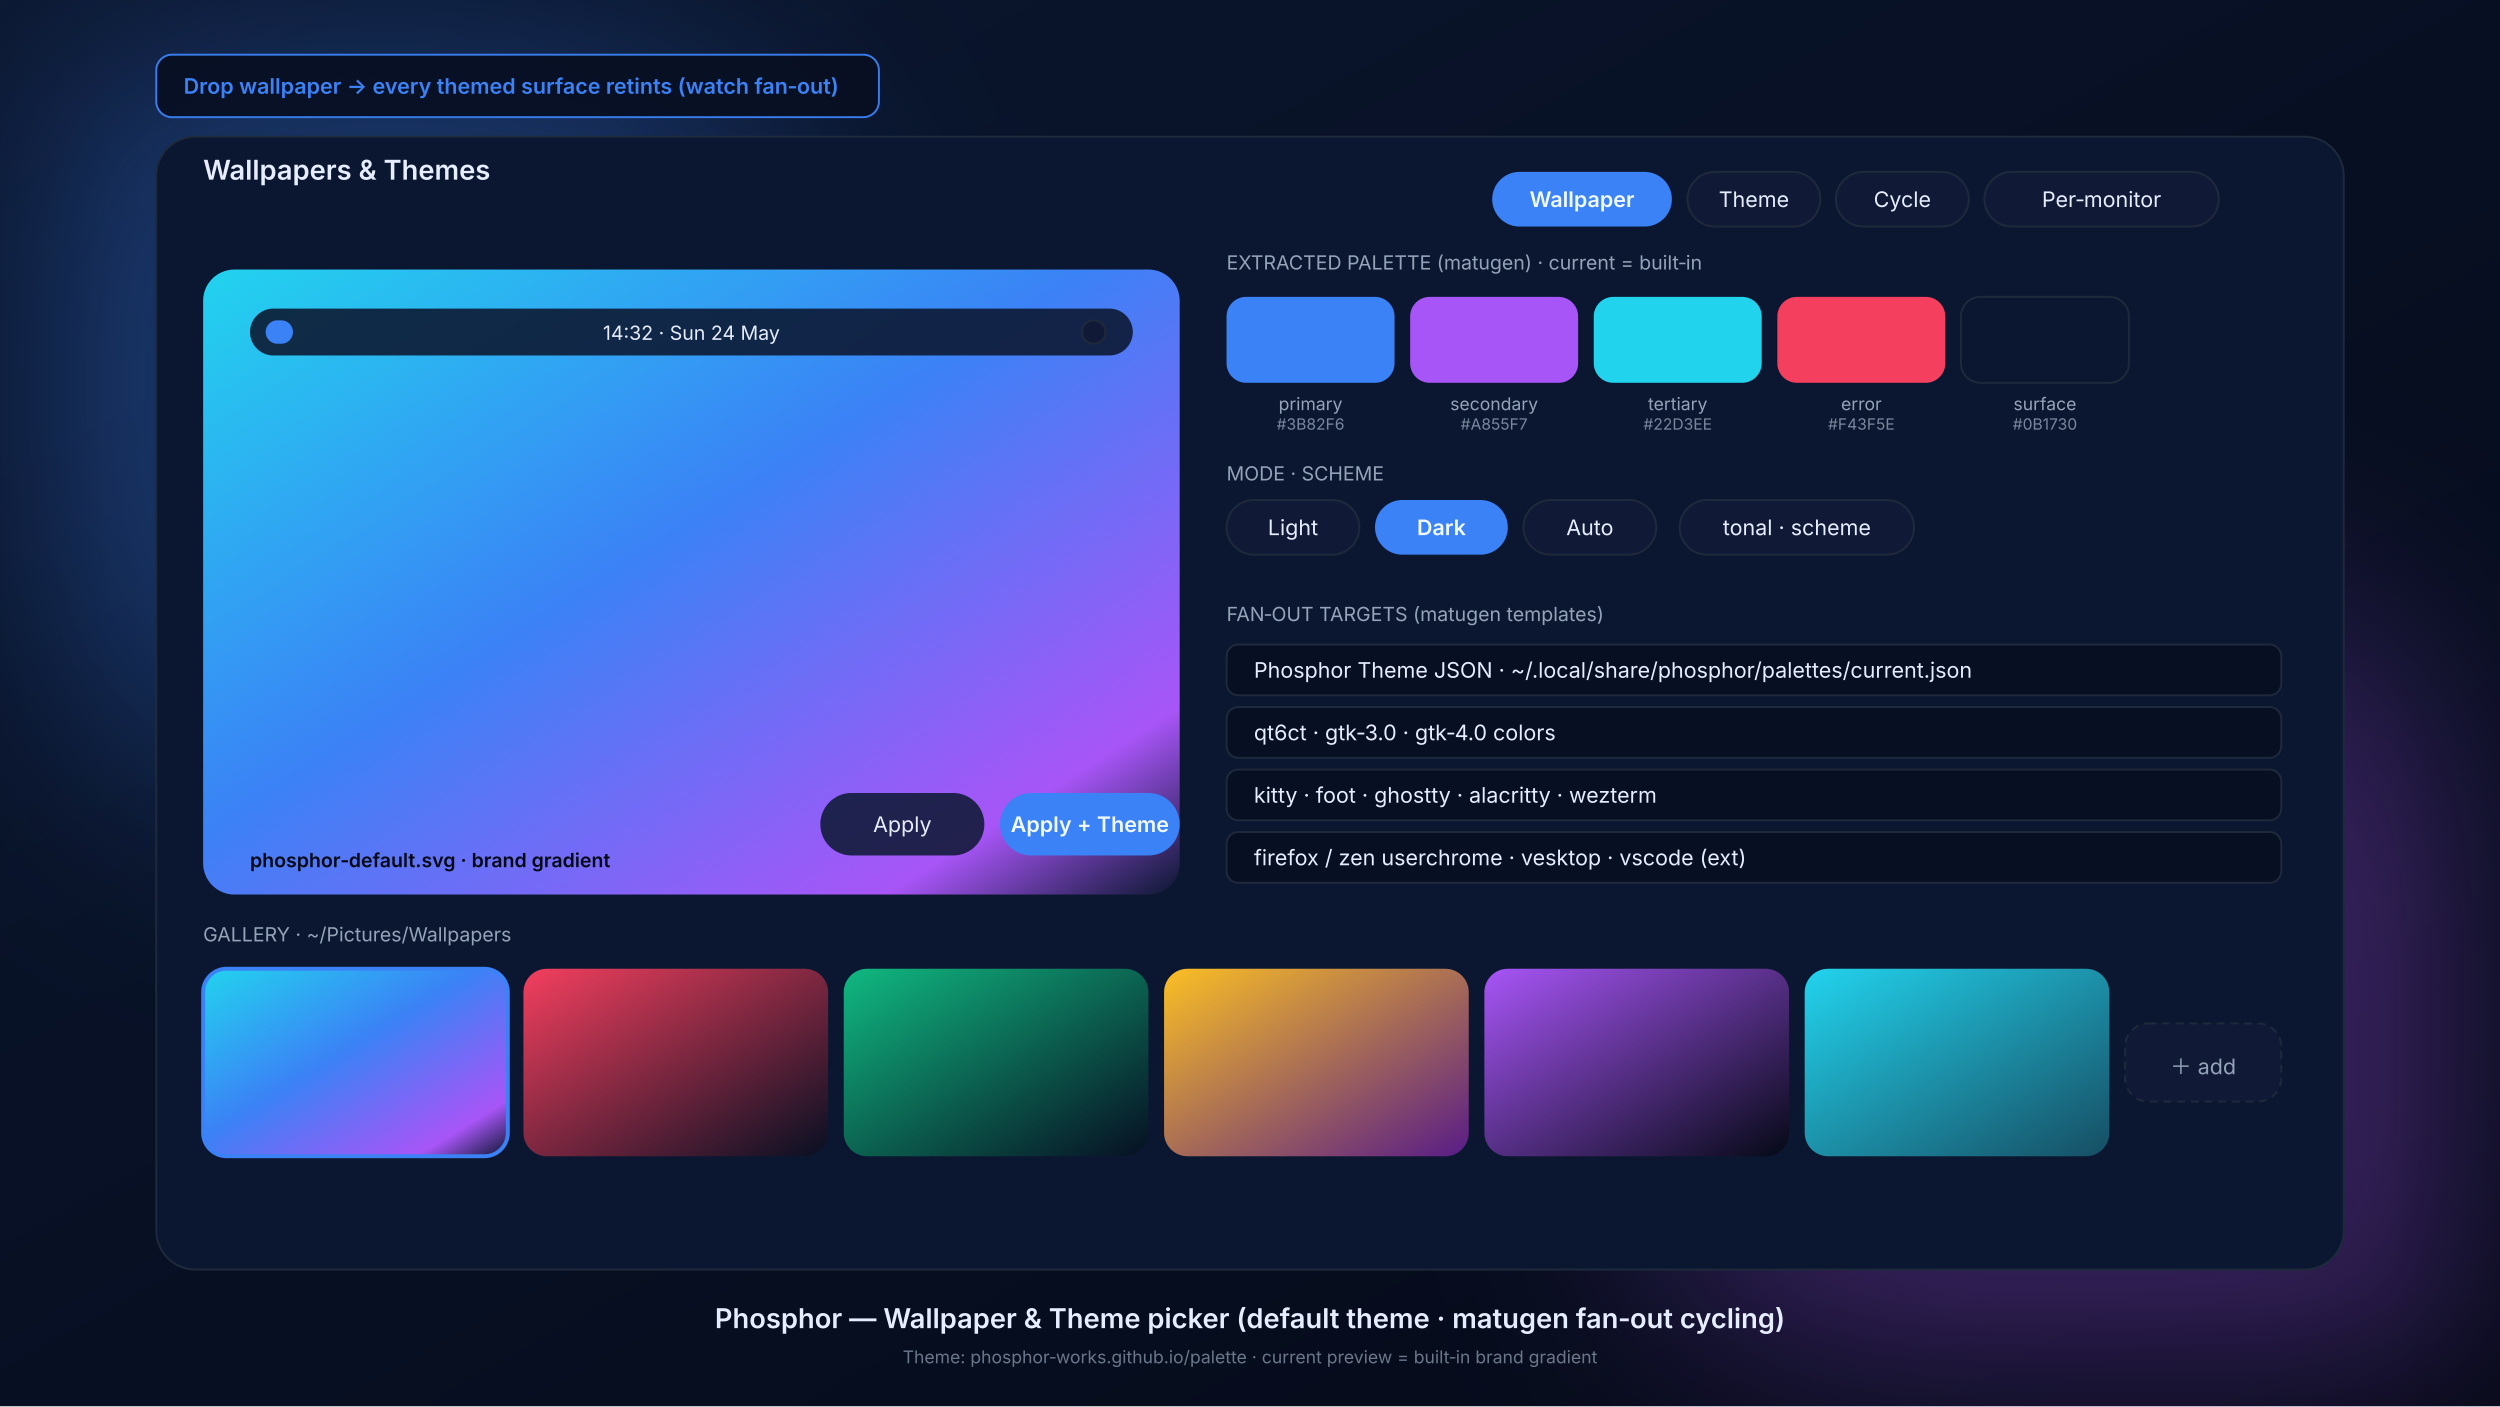
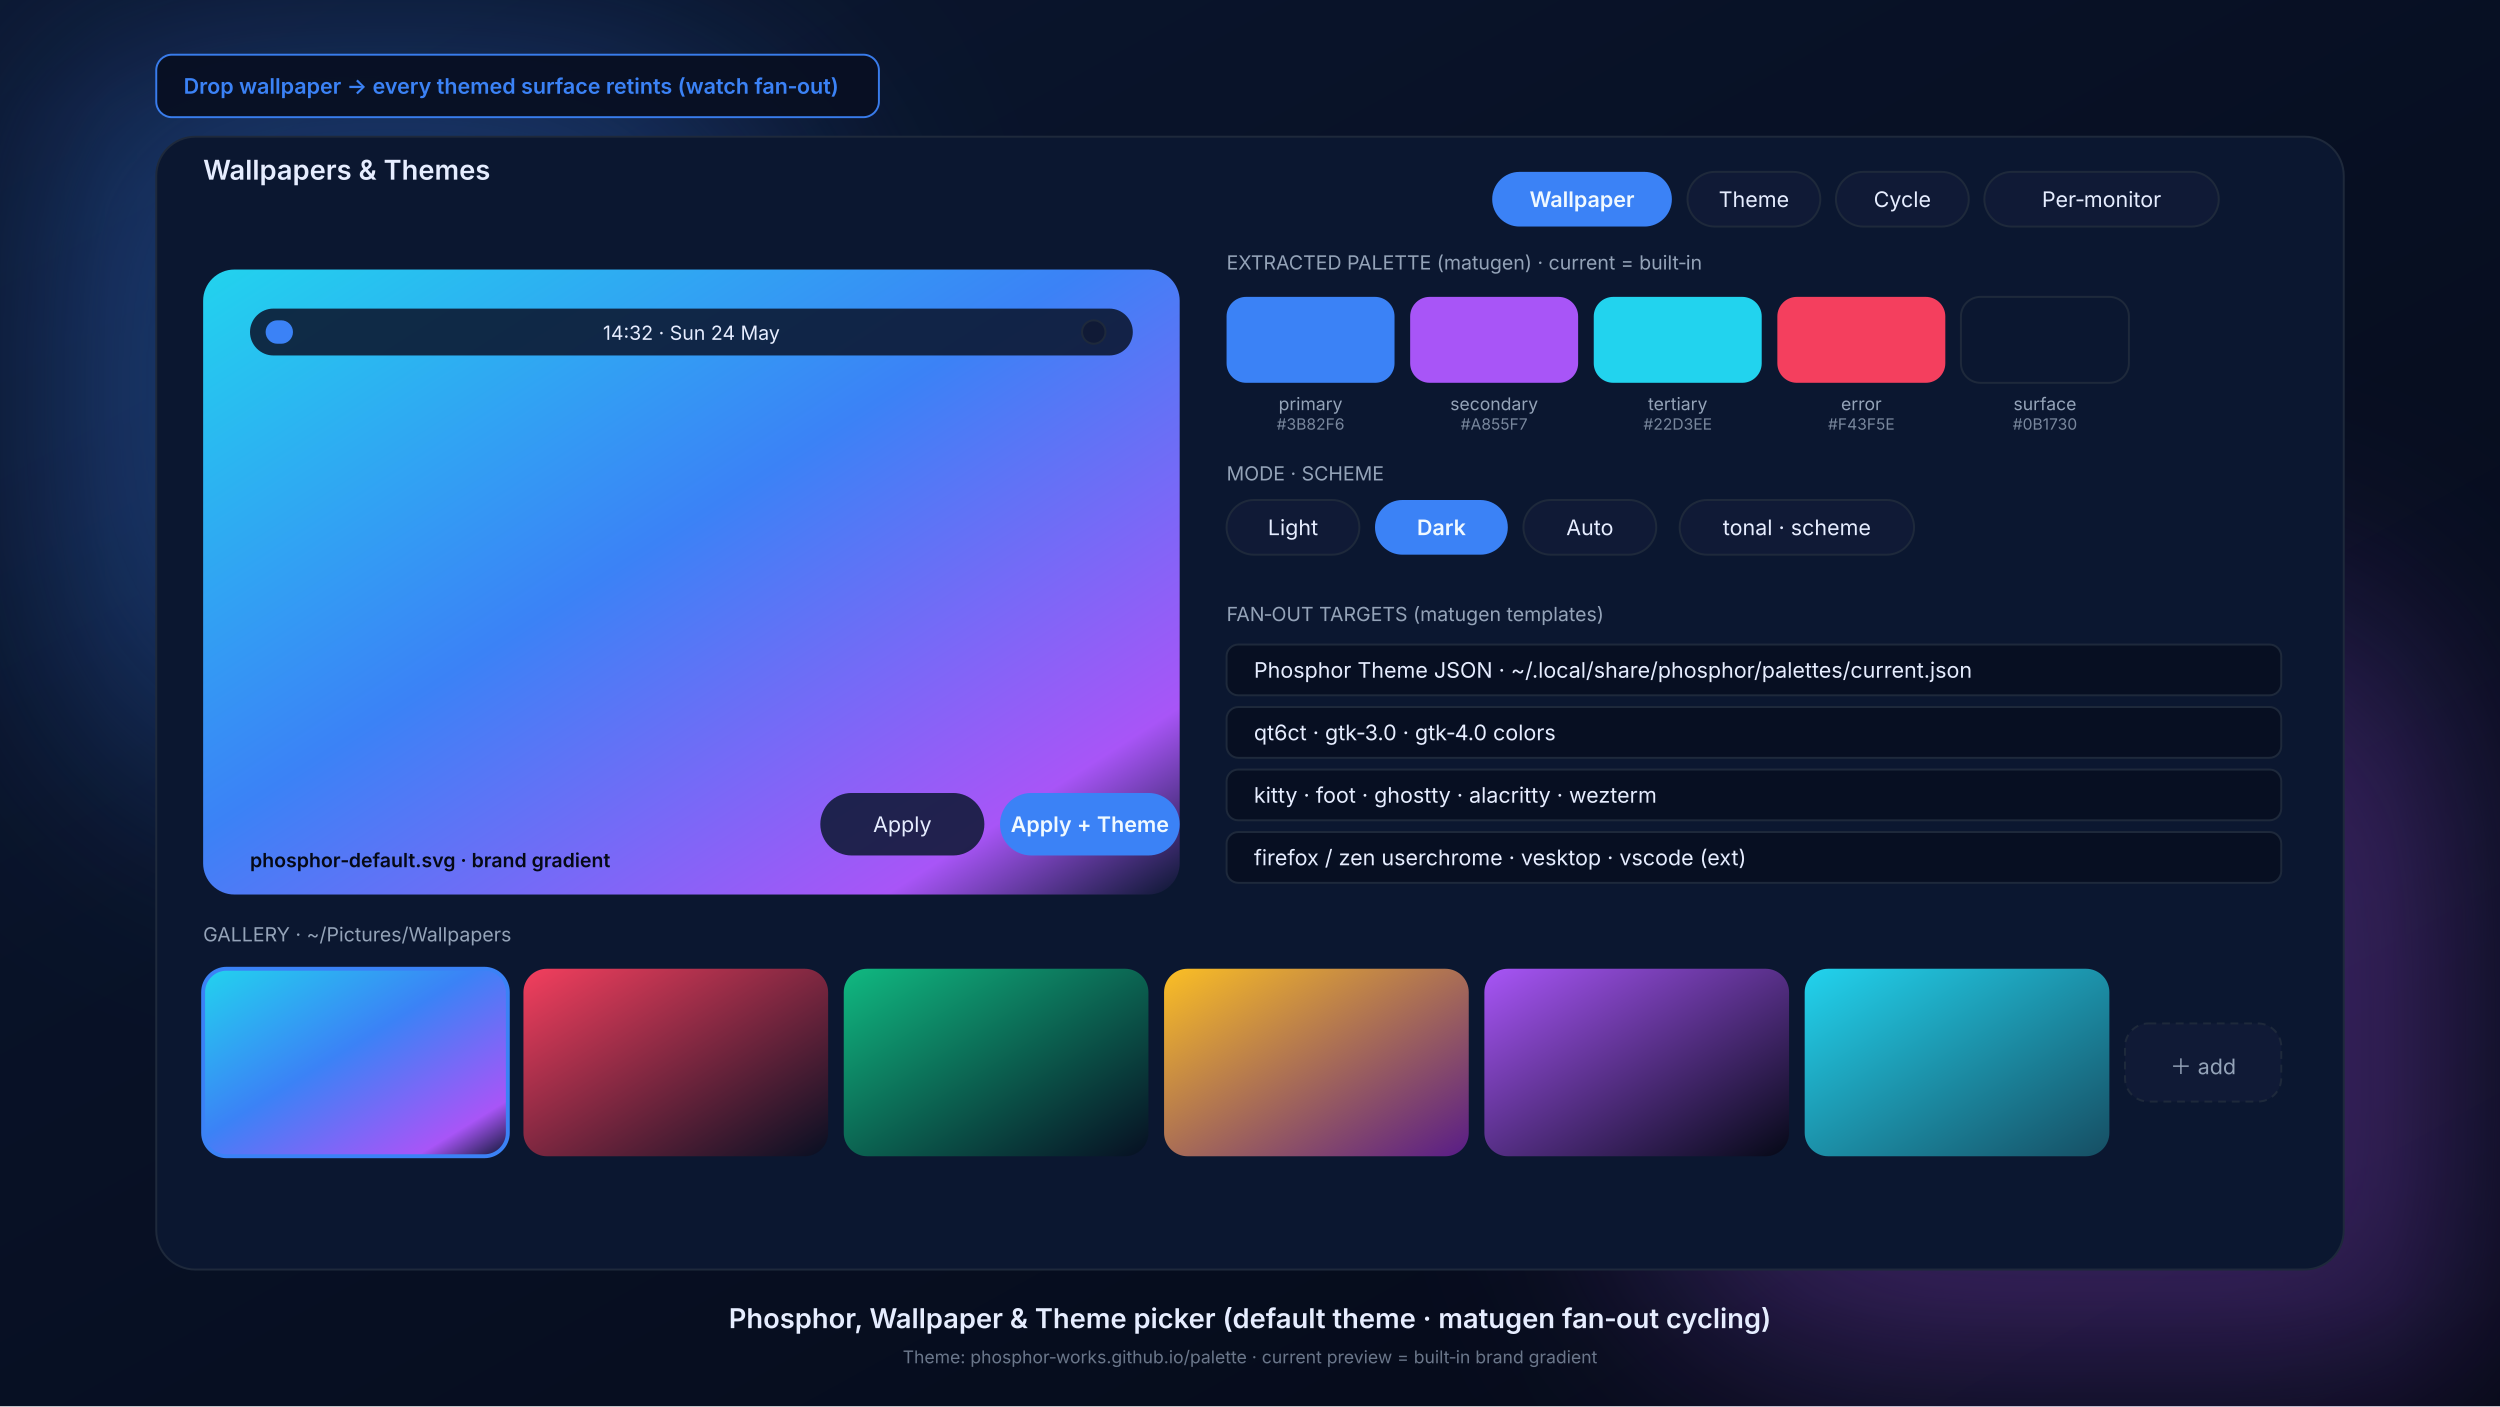
<svg xmlns="http://www.w3.org/2000/svg" viewBox="0 0 1280 720" font-family="Inter, system-ui, sans-serif">
  <defs>
    <linearGradient id="wp" x1="0" y1="0" x2="1" y2="1">
      <stop offset="0" stop-color="#0B1730" />
      <stop offset=".55" stop-color="#070F22" />
      <stop offset="1" stop-color="#050916" />
    </linearGradient>
    <linearGradient id="wpDefault" x1="0" y1="0" x2="1" y2="1">
      <stop offset="0" stop-color="#22D3EE" />
      <stop offset=".45" stop-color="#3B82F6" />
      <stop offset=".85" stop-color="#A855F7" />
      <stop offset="1" stop-color="#0B1730" />
    </linearGradient>
    <linearGradient id="wpB" x1="0" y1="0" x2="1" y2="1">
      <stop offset="0" stop-color="#F43F5E" />
      <stop offset="1" stop-color="#070F22" />
    </linearGradient>
    <linearGradient id="wpC" x1="0" y1="0" x2="1" y2="1">
      <stop offset="0" stop-color="#10B981" />
      <stop offset="1" stop-color="#070F22" />
    </linearGradient>
    <linearGradient id="wpD" x1="0" y1="0" x2="1" y2="1">
      <stop offset="0" stop-color="#FBBF24" />
      <stop offset="1" stop-color="#581C87" />
    </linearGradient>
    <linearGradient id="wpE" x1="0" y1="0" x2="1" y2="1">
      <stop offset="0" stop-color="#A855F7" />
      <stop offset="1" stop-color="#050916" />
    </linearGradient>
    <linearGradient id="wpF" x1="0" y1="0" x2="1" y2="1">
      <stop offset="0" stop-color="#22D3EE" />
      <stop offset="1" stop-color="#164E63" />
    </linearGradient>
    <filter id="blur" x="-20%" y="-20%" width="140%" height="140%">
      <feGaussianBlur stdDeviation="60" />
    </filter>
  </defs>
  <rect width="1280" height="720" fill="url(#wp)" />
  <g opacity=".3" filter="url(#blur)">
    <circle cx="200" cy="200" r="220" fill="#3B82F6" />
    <circle cx="1080" cy="540" r="240" fill="#A855F7" />
  </g>
  <g transform="translate(80 70)">
    <rect width="1120" height="580" rx="20" fill="#0B1730" stroke="#1E293B" />
    <g transform="translate(24 22)">
      <text fill="#E6EDFF" font-size="14" font-weight="600">Wallpapers &amp; Themes</text>
      <g transform="translate(660 -4)" font-size="11">
        <g>
          <rect width="92" height="28" rx="14" fill="#3B82F6" />
          <text x="46" y="18" text-anchor="middle" fill="#F0F9FF" font-weight="600">Wallpaper</text>
        </g>
        <g transform="translate(100 0)">
          <rect width="68" height="28" rx="14" fill="#101A36" stroke="#1E293B" />
          <text x="34" y="18" text-anchor="middle" fill="#E6EDFF">Theme</text>
        </g>
        <g transform="translate(176 0)">
          <rect width="68" height="28" rx="14" fill="#101A36" stroke="#1E293B" />
          <text x="34" y="18" text-anchor="middle" fill="#E6EDFF">Cycle</text>
        </g>
        <g transform="translate(252 0)">
          <rect width="120" height="28" rx="14" fill="#101A36" stroke="#1E293B" />
          <text x="60" y="18" text-anchor="middle" fill="#E6EDFF">Per‑monitor</text>
        </g>
      </g>
    </g>
    <g transform="translate(24 68)">
      <rect width="500" height="320" rx="16" fill="url(#wpDefault)" />
      <g transform="translate(24 20)">
        <rect width="452" height="24" rx="12" fill="#0B1730" opacity=".88" />
        <rect x="8" y="6" width="14" height="12" rx="6" fill="#3B82F6" />
        <text x="226" y="16" text-anchor="middle" fill="#E6EDFF" font-size="10" font-variant-numeric="tabular-nums">14:32 · Sun 24 May</text>
        <circle cx="432" cy="12" r="6" fill="#101A36" stroke="#1E293B" />
      </g>
      <text x="24" y="306" fill="#050916" font-size="10" font-weight="600">phosphor‑default.svg · brand gradient</text>
      <g transform="translate(316 268)">
        <g>
          <rect width="84" height="32" rx="16" fill="#0B1730" opacity=".85" />
          <text x="42" y="20" text-anchor="middle" fill="#E6EDFF" font-size="11">Apply</text>
        </g>
        <g transform="translate(92 0)">
          <rect width="92" height="32" rx="16" fill="#3B82F6" />
          <text x="46" y="20" text-anchor="middle" fill="#F0F9FF" font-size="11" font-weight="600">Apply + Theme</text>
        </g>
      </g>
    </g>
    <g transform="translate(548 68)">
      <text fill="#94A3B8" font-size="10">EXTRACTED PALETTE (matugen) · current = built‑in</text>
      <g transform="translate(0 14)">
        <g>
          <rect width="86" height="44" rx="10" fill="#3B82F6" />
          <text x="43" y="58" text-anchor="middle" fill="#94A3B8" font-size="9">primary</text>
          <text x="43" y="68" text-anchor="middle" fill="#94A3B8" font-size="8" opacity=".8">#3B82F6</text>
        </g>
        <g transform="translate(94 0)">
          <rect width="86" height="44" rx="10" fill="#A855F7" />
          <text x="43" y="58" text-anchor="middle" fill="#94A3B8" font-size="9">secondary</text>
          <text x="43" y="68" text-anchor="middle" fill="#94A3B8" font-size="8" opacity=".8">#A855F7</text>
        </g>
        <g transform="translate(188 0)">
          <rect width="86" height="44" rx="10" fill="#22D3EE" />
          <text x="43" y="58" text-anchor="middle" fill="#94A3B8" font-size="9">tertiary</text>
          <text x="43" y="68" text-anchor="middle" fill="#94A3B8" font-size="8" opacity=".8">#22D3EE</text>
        </g>
        <g transform="translate(282 0)">
          <rect width="86" height="44" rx="10" fill="#F43F5E" />
          <text x="43" y="58" text-anchor="middle" fill="#94A3B8" font-size="9">error</text>
          <text x="43" y="68" text-anchor="middle" fill="#94A3B8" font-size="8" opacity=".8">#F43F5E</text>
        </g>
        <g transform="translate(376 0)">
          <rect width="86" height="44" rx="10" fill="#0B1730" stroke="#1E293B" />
          <text x="43" y="58" text-anchor="middle" fill="#94A3B8" font-size="9">surface</text>
          <text x="43" y="68" text-anchor="middle" fill="#94A3B8" font-size="8" opacity=".8">#0B1730</text>
        </g>
      </g>
      <text y="108" fill="#94A3B8" font-size="10">MODE · SCHEME</text>
      <g transform="translate(0 118)" font-size="11">
        <g>
          <rect width="68" height="28" rx="14" fill="#101A36" stroke="#1E293B" />
          <text x="34" y="18" text-anchor="middle" fill="#E6EDFF">Light</text>
        </g>
        <g transform="translate(76 0)">
          <rect width="68" height="28" rx="14" fill="#3B82F6" />
          <text x="34" y="18" text-anchor="middle" fill="#F0F9FF" font-weight="600">Dark</text>
        </g>
        <g transform="translate(152 0)">
          <rect width="68" height="28" rx="14" fill="#101A36" stroke="#1E293B" />
          <text x="34" y="18" text-anchor="middle" fill="#E6EDFF">Auto</text>
        </g>
        <g transform="translate(232 0)">
          <rect width="120" height="28" rx="14" fill="#101A36" stroke="#1E293B" />
          <text x="60" y="18" text-anchor="middle" fill="#E6EDFF">tonal · scheme</text>
        </g>
      </g>
      <text y="180" fill="#94A3B8" font-size="10">FAN‑OUT TARGETS (matugen templates)</text>
      <g transform="translate(0 192)" font-size="11" fill="#E6EDFF">
        <g>
          <rect width="540" height="26" rx="6" fill="#070F22" stroke="#1E293B" />
          <text x="14" y="17">Phosphor Theme JSON · ~/.local/share/phosphor/palettes/current.json</text>
          <text x="528" y="17" text-anchor="end" fill="#10B981" font-size="10" opacity="0">✓
            <animate attributeName="opacity" values="0;0;1;1;0" keyTimes="0;0.08;0.16;0.92;1" dur="6s" repeatCount="indefinite" />
          </text>
        </g>
        <g transform="translate(0 32)">
          <rect width="540" height="26" rx="6" fill="#070F22" stroke="#1E293B" />
          <text x="14" y="17">qt6ct · gtk‑3.0 · gtk‑4.0 colors</text>
          <text x="528" y="17" text-anchor="end" fill="#10B981" font-size="10" opacity="0">✓
            <animate attributeName="opacity" values="0;0;1;1;0" keyTimes="0;0.22;0.3;0.92;1" dur="6s" repeatCount="indefinite" />
          </text>
        </g>
        <g transform="translate(0 64)">
          <rect width="540" height="26" rx="6" fill="#070F22" stroke="#1E293B" />
          <text x="14" y="17">kitty · foot · ghostty · alacritty · wezterm</text>
          <text x="528" y="17" text-anchor="end" fill="#10B981" font-size="10" opacity="0">✓
            <animate attributeName="opacity" values="0;0;1;1;0" keyTimes="0;0.36;0.44;0.92;1" dur="6s" repeatCount="indefinite" />
          </text>
        </g>
        <g transform="translate(0 96)">
          <rect width="540" height="26" rx="6" fill="#070F22" stroke="#1E293B" />
          <text x="14" y="17">firefox / zen userchrome · vesktop · vscode (ext)</text>
          <text x="528" y="17" text-anchor="end" fill="#10B981" font-size="10" opacity="0">✓
            <animate attributeName="opacity" values="0;0;1;1;0" keyTimes="0;0.5;0.58;0.92;1" dur="6s" repeatCount="indefinite" />
          </text>
        </g>
      </g>
    </g>
    <g transform="translate(24 412)">
      <text fill="#94A3B8" font-size="10">GALLERY · ~/Pictures/Wallpapers</text>
      <g transform="translate(0 14)">
        <rect width="156" height="96" rx="12" fill="url(#wpDefault)" stroke="#3B82F6" stroke-width="2" />
        <rect x="164" width="156" height="96" rx="12" fill="url(#wpB)" />
        <rect x="328" width="156" height="96" rx="12" fill="url(#wpC)" />
        <rect x="492" width="156" height="96" rx="12" fill="url(#wpD)" />
        <rect x="656" width="156" height="96" rx="12" fill="url(#wpE)" />
        <rect x="820" width="156" height="96" rx="12" fill="url(#wpF)" />
        <g transform="translate(984 28)">
          <rect width="80" height="40" rx="12" fill="#101A36" stroke="#1E293B" stroke-dasharray="4 3" />
          <text x="40" y="26" text-anchor="middle" fill="#94A3B8" font-size="11">＋ add</text>
        </g>
      </g>
    </g>
  </g>
  <g font-size="11">
    <g transform="translate(80 28)">
      <rect width="370" height="32" rx="8" fill="#070F22" stroke="#3B82F6" opacity=".94" />
      <text x="14" y="20" font-weight="600" fill="#3B82F6">Drop wallpaper → every themed surface retints (watch fan‑out)</text>
    </g>
  </g>
  <text x="640" y="680" text-anchor="middle" fill="#E6EDFF" font-size="14" font-weight="600">
-     Phosphor — Wallpaper &amp; Theme picker (default theme · matugen fan‑out cycling)
+     Phosphor, Wallpaper &amp; Theme picker (default theme · matugen fan‑out cycling)
  </text>
  <text x="640" y="698" text-anchor="middle" fill="#94A3B8" font-size="9" opacity=".7">
    Theme: phosphor‑works.github.io/palette · current preview = built‑in brand gradient
  </text>
</svg>
